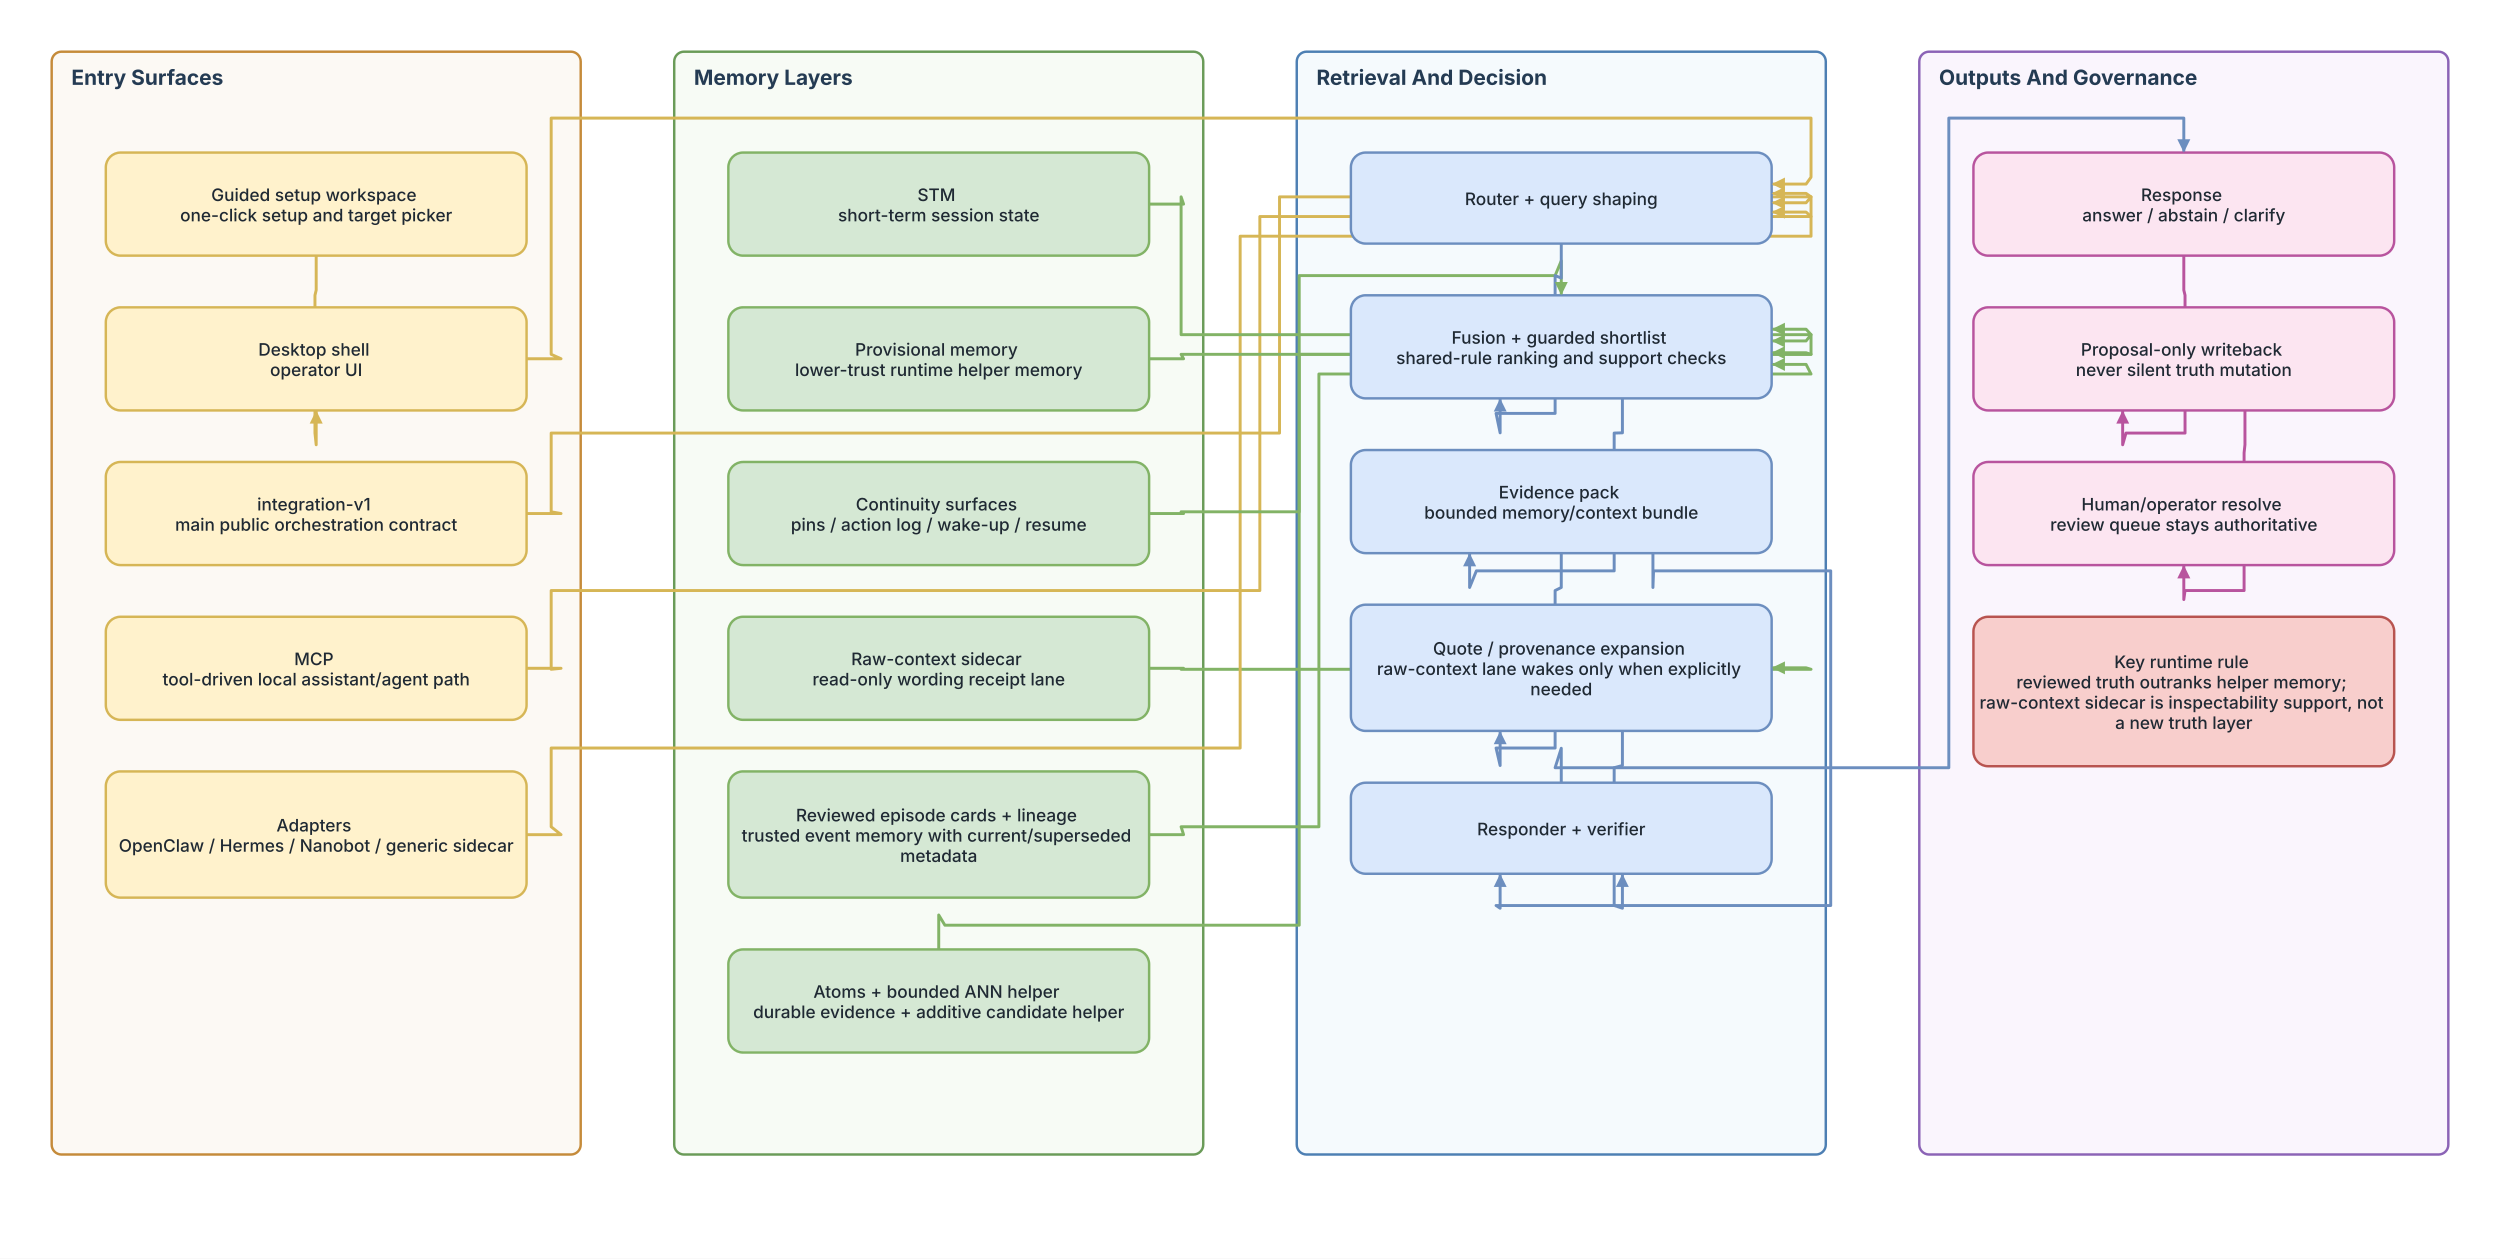
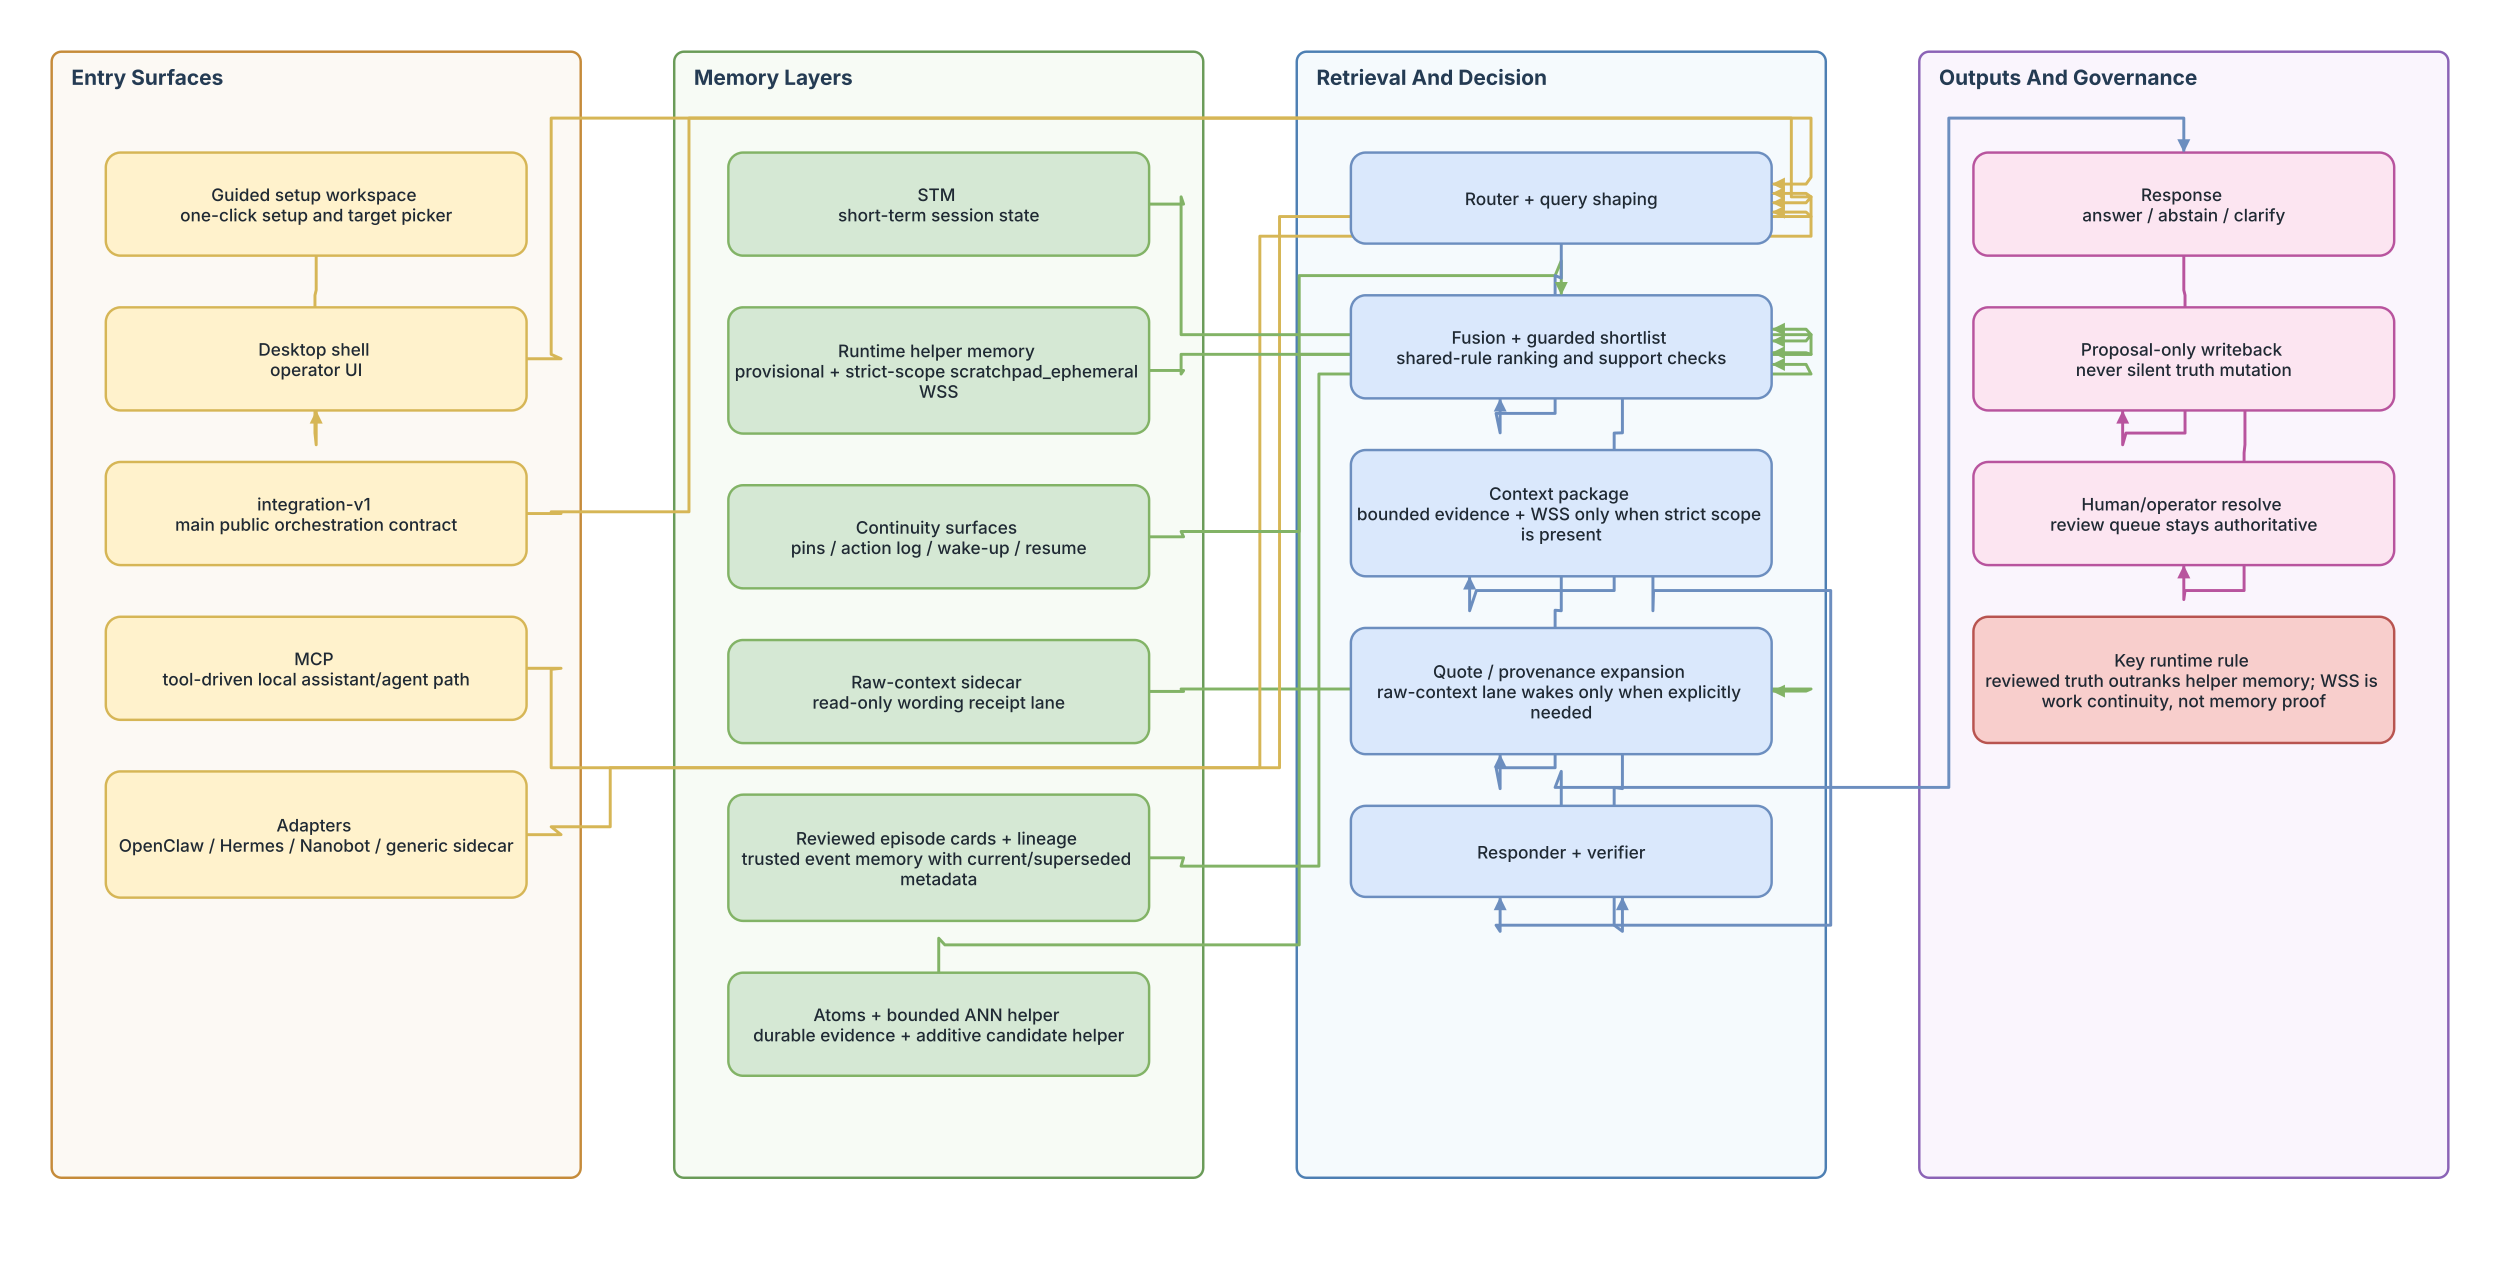
- <svg xmlns="http://www.w3.org/2000/svg" width="2032" height="1023" viewBox="0 0 2032 1023" role="img" aria-label="Engineering Runtime And Integration">
+ <svg xmlns="http://www.w3.org/2000/svg" width="2032" height="1042" viewBox="0 0 2032 1042" role="img" aria-label="Engineering Runtime And Integration">
  <rect width="100%" height="100%" fill="#ffffff" />
-   <rect x="42.0" y="42.0" width="430.0" height="896.4" rx="8" fill="#f8f1e7" fill-opacity="0.48" stroke="#c58b3a" stroke-width="2" />
+   <rect x="42.0" y="42.0" width="430.0" height="915.3" rx="8" fill="#f8f1e7" fill-opacity="0.48" stroke="#c58b3a" stroke-width="2" />
  <text x="58.0" y="69.0" font-family="Segoe UI, Inter, Arial, sans-serif" font-size="17" font-weight="700" fill="#243b53">Entry Surfaces</text>
-   <rect x="548.0" y="42.0" width="430.0" height="896.4" rx="8" fill="#eef6ea" fill-opacity="0.48" stroke="#6a9b58" stroke-width="2" />
+   <rect x="548.0" y="42.0" width="430.0" height="915.3" rx="8" fill="#eef6ea" fill-opacity="0.48" stroke="#6a9b58" stroke-width="2" />
  <text x="564.0" y="69.0" font-family="Segoe UI, Inter, Arial, sans-serif" font-size="17" font-weight="700" fill="#243b53">Memory Layers</text>
-   <rect x="1054.0" y="42.0" width="430.0" height="896.4" rx="8" fill="#eaf3fb" fill-opacity="0.48" stroke="#4d7fb3" stroke-width="2" />
+   <rect x="1054.0" y="42.0" width="430.0" height="915.3" rx="8" fill="#eaf3fb" fill-opacity="0.48" stroke="#4d7fb3" stroke-width="2" />
  <text x="1070.0" y="69.0" font-family="Segoe UI, Inter, Arial, sans-serif" font-size="17" font-weight="700" fill="#243b53">Retrieval And Decision</text>
-   <rect x="1560.0" y="42.0" width="430.0" height="896.4" rx="8" fill="#f4eafa" fill-opacity="0.48" stroke="#8b63b6" stroke-width="2" />
+   <rect x="1560.0" y="42.0" width="430.0" height="915.3" rx="8" fill="#f4eafa" fill-opacity="0.48" stroke="#8b63b6" stroke-width="2" />
  <text x="1576.0" y="69.0" font-family="Segoe UI, Inter, Arial, sans-serif" font-size="17" font-weight="700" fill="#243b53">Outputs And Governance</text>
-   <polyline points="934.0,543.2 962.0,543.2 960.0,544.0 1472.0,544.0 1468.0,542.8 1440.0,542.8" fill="none" stroke="#82b366" stroke-width="2.4" stroke-linejoin="round" stroke-linecap="round" />
-   <polyline points="934.0,678.4 962.0,678.4 960.0,672.0 1072.0,672.0 1072.0,304.0 1472.0,304.0 1468.0,296.2 1440.0,296.2" fill="none" stroke="#82b366" stroke-width="2.4" stroke-linejoin="round" stroke-linecap="round" />
-   <polyline points="763.0,771.7 763.0,743.7 768.0,752.0 1056.0,752.0 1056.0,224.0 1264.0,224.0 1269.0,212.0 1269.0,240.0" fill="none" stroke="#82b366" stroke-width="2.4" stroke-linejoin="round" stroke-linecap="round" />
+   <polyline points="934.0,562.0 962.0,562.0 960.0,560.0 1472.0,560.0 1468.0,561.7 1440.0,561.7" fill="none" stroke="#82b366" stroke-width="2.4" stroke-linejoin="round" stroke-linecap="round" />
+   <polyline points="934.0,697.2 962.0,697.2 960.0,704.0 1072.0,704.0 1072.0,304.0 1472.0,304.0 1468.0,296.2 1440.0,296.2" fill="none" stroke="#82b366" stroke-width="2.4" stroke-linejoin="round" stroke-linecap="round" />
+   <polyline points="763.0,790.6 763.0,762.6 768.0,768.0 1056.0,768.0 1056.0,224.0 1264.0,224.0 1269.0,212.0 1269.0,240.0" fill="none" stroke="#82b366" stroke-width="2.4" stroke-linejoin="round" stroke-linecap="round" />
  <polyline points="1269.0,198.0 1269.0,226.0 1264.0,224.0 1264.0,336.0 1216.0,336.0 1219.3,351.8 1219.3,323.8" fill="none" stroke="#6c8ebf" stroke-width="2.4" stroke-linejoin="round" stroke-linecap="round" />
-   <polyline points="1318.7,323.8 1318.7,351.8 1312.0,352.0 1312.0,464.0 1200.0,464.0 1194.5,477.5 1194.5,449.5" fill="none" stroke="#6c8ebf" stroke-width="2.4" stroke-linejoin="round" stroke-linecap="round" />
-   <polyline points="1269.0,449.5 1269.0,477.5 1264.0,480.0 1264.0,608.0 1216.0,608.0 1219.3,622.2 1219.3,594.2" fill="none" stroke="#6c8ebf" stroke-width="2.4" stroke-linejoin="round" stroke-linecap="round" />
-   <polyline points="1343.5,449.5 1343.5,477.5 1344.0,464.0 1488.0,464.0 1488.0,736.0 1216.0,736.0 1219.3,738.2 1219.3,710.2" fill="none" stroke="#6c8ebf" stroke-width="2.4" stroke-linejoin="round" stroke-linecap="round" />
-   <polyline points="1318.7,594.2 1318.7,622.2 1312.0,624.0 1312.0,736.0 1318.7,738.2 1318.7,710.2" fill="none" stroke="#6c8ebf" stroke-width="2.4" stroke-linejoin="round" stroke-linecap="round" />
-   <polyline points="1269.0,636.2 1269.0,608.2 1264.0,624.0 1584.0,624.0 1584.0,96.0 1775.0,96.0 1775.0,124.0" fill="none" stroke="#6c8ebf" stroke-width="2.4" stroke-linejoin="round" stroke-linecap="round" />
+   <polyline points="1318.7,323.8 1318.7,351.8 1312.0,352.0 1312.0,480.0 1200.0,480.0 1194.5,496.4 1194.5,468.4" fill="none" stroke="#6c8ebf" stroke-width="2.4" stroke-linejoin="round" stroke-linecap="round" />
+   <polyline points="1269.0,468.4 1269.0,496.4 1264.0,496.0 1264.0,624.0 1216.0,624.0 1219.3,641.0 1219.3,613.0" fill="none" stroke="#6c8ebf" stroke-width="2.4" stroke-linejoin="round" stroke-linecap="round" />
+   <polyline points="1343.5,468.4 1343.5,496.4 1344.0,480.0 1488.0,480.0 1488.0,752.0 1216.0,752.0 1219.3,757.0 1219.3,729.0" fill="none" stroke="#6c8ebf" stroke-width="2.4" stroke-linejoin="round" stroke-linecap="round" />
+   <polyline points="1318.7,613.0 1318.7,641.0 1312.0,640.0 1312.0,752.0 1318.7,757.0 1318.7,729.0" fill="none" stroke="#6c8ebf" stroke-width="2.4" stroke-linejoin="round" stroke-linecap="round" />
+   <polyline points="1269.0,655.0 1269.0,627.0 1264.0,640.0 1584.0,640.0 1584.0,96.0 1775.0,96.0 1775.0,124.0" fill="none" stroke="#6c8ebf" stroke-width="2.4" stroke-linejoin="round" stroke-linecap="round" />
  <polyline points="1775.0,207.8 1775.0,235.8 1776.0,240.0 1776.0,352.0 1728.0,352.0 1725.3,361.5 1725.3,333.5" fill="none" stroke="#b8549e" stroke-width="2.4" stroke-linejoin="round" stroke-linecap="round" />
  <polyline points="257.0,207.8 257.0,235.8 256.0,240.0 256.0,352.0 257.0,361.5 257.0,333.5" fill="none" stroke="#d6b656" stroke-width="2.4" stroke-linejoin="round" stroke-linecap="round" />
  <polyline points="1824.7,333.5 1824.7,361.5 1824.0,368.0 1824.0,480.0 1776.0,480.0 1775.0,487.3 1775.0,459.3" fill="none" stroke="#b8549e" stroke-width="2.4" stroke-linejoin="round" stroke-linecap="round" />
  <polyline points="428.0,291.6 456.0,291.6 448.0,288.0 448.0,96.0 1472.0,96.0 1472.0,144.0 1468.0,149.6 1440.0,149.6" fill="none" stroke="#d6b656" stroke-width="2.4" stroke-linejoin="round" stroke-linecap="round" />
-   <polyline points="428.0,417.4 456.0,417.4 448.0,416.0 448.0,352.0 1040.0,352.0 1040.0,160.0 1472.0,160.0 1468.0,157.2 1440.0,157.2" fill="none" stroke="#d6b656" stroke-width="2.4" stroke-linejoin="round" stroke-linecap="round" />
-   <polyline points="428.0,543.2 456.0,543.2 448.0,544.0 448.0,480.0 1024.0,480.0 1024.0,176.0 1472.0,176.0 1472.0,160.0 1468.0,164.8 1440.0,164.8" fill="none" stroke="#d6b656" stroke-width="2.4" stroke-linejoin="round" stroke-linecap="round" />
-   <polyline points="428.0,678.4 456.0,678.4 448.0,672.0 448.0,608.0 1008.0,608.0 1008.0,192.0 1472.0,192.0 1472.0,176.0 1468.0,172.4 1440.0,172.4" fill="none" stroke="#d6b656" stroke-width="2.4" stroke-linejoin="round" stroke-linecap="round" />
+   <polyline points="428.0,417.4 456.0,417.4 448.0,416.0 560.0,416.0 560.0,96.0 1456.0,96.0 1456.0,160.0 1472.0,160.0 1468.0,157.2 1440.0,157.2" fill="none" stroke="#d6b656" stroke-width="2.4" stroke-linejoin="round" stroke-linecap="round" />
+   <polyline points="428.0,543.2 456.0,543.2 448.0,544.0 448.0,624.0 1040.0,624.0 1040.0,176.0 1472.0,176.0 1472.0,160.0 1468.0,164.8 1440.0,164.8" fill="none" stroke="#d6b656" stroke-width="2.4" stroke-linejoin="round" stroke-linecap="round" />
+   <polyline points="428.0,678.4 456.0,678.4 448.0,672.0 496.0,672.0 496.0,624.0 1024.0,624.0 1024.0,192.0 1472.0,192.0 1472.0,176.0 1468.0,172.4 1440.0,172.4" fill="none" stroke="#d6b656" stroke-width="2.4" stroke-linejoin="round" stroke-linecap="round" />
  <polyline points="934.0,165.9 962.0,165.9 960.0,160.0 960.0,272.0 1472.0,272.0 1468.0,267.6 1440.0,267.6" fill="none" stroke="#82b366" stroke-width="2.4" stroke-linejoin="round" stroke-linecap="round" />
-   <polyline points="934.0,291.6 962.0,291.6 960.0,288.0 1472.0,288.0 1472.0,272.0 1468.0,277.1 1440.0,277.1" fill="none" stroke="#82b366" stroke-width="2.4" stroke-linejoin="round" stroke-linecap="round" />
-   <polyline points="934.0,417.4 962.0,417.4 960.0,416.0 1056.0,416.0 1056.0,288.0 1472.0,288.0 1468.0,286.7 1440.0,286.7" fill="none" stroke="#82b366" stroke-width="2.4" stroke-linejoin="round" stroke-linecap="round" />
+   <polyline points="934.0,301.1 962.0,301.1 960.0,304.0 960.0,288.0 1472.0,288.0 1472.0,272.0 1468.0,277.1 1440.0,277.1" fill="none" stroke="#82b366" stroke-width="2.4" stroke-linejoin="round" stroke-linecap="round" />
+   <polyline points="934.0,436.3 962.0,436.3 960.0,432.0 1056.0,432.0 1056.0,288.0 1472.0,288.0 1468.0,286.7 1440.0,286.7" fill="none" stroke="#82b366" stroke-width="2.4" stroke-linejoin="round" stroke-linecap="round" />
  <rect x="86.0" y="124.0" width="342.0" height="83.8" rx="12" fill="#fff2cc" stroke="#d6b656" stroke-width="2" />
  <text text-anchor="middle" font-family="Segoe UI, Inter, Arial, sans-serif" font-size="14" font-weight="500" fill="#1f2933" x="257.0" y="163.4">
    <tspan x="257.0" dy="0.0">Guided setup workspace</tspan>
    <tspan x="257.0" dy="16.5">one-click setup and target picker</tspan>
  </text>
  <rect x="86.0" y="249.8" width="342.0" height="83.8" rx="12" fill="#fff2cc" stroke="#d6b656" stroke-width="2" />
  <text text-anchor="middle" font-family="Segoe UI, Inter, Arial, sans-serif" font-size="14" font-weight="500" fill="#1f2933" x="257.0" y="289.1">
    <tspan x="257.0" dy="0.0">Desktop shell</tspan>
    <tspan x="257.0" dy="16.5">operator UI</tspan>
  </text>
  <rect x="86.0" y="375.5" width="342.0" height="83.8" rx="12" fill="#fff2cc" stroke="#d6b656" stroke-width="2" />
  <text text-anchor="middle" font-family="Segoe UI, Inter, Arial, sans-serif" font-size="14" font-weight="500" fill="#1f2933" x="257.0" y="414.9">
    <tspan x="257.0" dy="0.0">integration-v1</tspan>
    <tspan x="257.0" dy="16.5">main public orchestration contract</tspan>
  </text>
  <rect x="86.0" y="501.3" width="342.0" height="83.8" rx="12" fill="#fff2cc" stroke="#d6b656" stroke-width="2" />
  <text text-anchor="middle" font-family="Segoe UI, Inter, Arial, sans-serif" font-size="14" font-weight="500" fill="#1f2933" x="257.0" y="540.6">
    <tspan x="257.0" dy="0.0">MCP</tspan>
    <tspan x="257.0" dy="16.5">tool-driven local assistant/agent path</tspan>
  </text>
  <rect x="86.0" y="627.0" width="342.0" height="102.6" rx="12" fill="#fff2cc" stroke="#d6b656" stroke-width="2" />
  <text text-anchor="middle" font-family="Segoe UI, Inter, Arial, sans-serif" font-size="14" font-weight="500" fill="#1f2933" x="257.0" y="675.8">
    <tspan x="257.0" dy="0.0">Adapters</tspan>
    <tspan x="257.0" dy="16.5">OpenClaw / Hermes / Nanobot / generic sidecar</tspan>
  </text>
  <rect x="592.0" y="124.0" width="342.0" height="83.8" rx="12" fill="#d5e8d4" stroke="#82b366" stroke-width="2" />
  <text text-anchor="middle" font-family="Segoe UI, Inter, Arial, sans-serif" font-size="14" font-weight="500" fill="#1f2933" x="763.0" y="163.4">
    <tspan x="763.0" dy="0.0">STM</tspan>
    <tspan x="763.0" dy="16.5">short-term session state</tspan>
  </text>
-   <rect x="592.0" y="249.8" width="342.0" height="83.8" rx="12" fill="#d5e8d4" stroke="#82b366" stroke-width="2" />
-   <text text-anchor="middle" font-family="Segoe UI, Inter, Arial, sans-serif" font-size="14" font-weight="500" fill="#1f2933" x="763.0" y="289.1">
-     <tspan x="763.0" dy="0.0">Provisional memory</tspan>
-     <tspan x="763.0" dy="16.5">lower-trust runtime helper memory</tspan>
+   <rect x="592.0" y="249.8" width="342.0" height="102.6" rx="12" fill="#d5e8d4" stroke="#82b366" stroke-width="2" />
+   <text text-anchor="middle" font-family="Segoe UI, Inter, Arial, sans-serif" font-size="14" font-weight="500" fill="#1f2933" x="763.0" y="290.3">
+     <tspan x="763.0" dy="0.0">Runtime helper memory</tspan>
+     <tspan x="763.0" dy="16.5">provisional + strict-scope scratchpad_ephemeral</tspan>
+     <tspan x="763.0" dy="16.5">WSS</tspan>
  </text>
-   <rect x="592.0" y="375.5" width="342.0" height="83.8" rx="12" fill="#d5e8d4" stroke="#82b366" stroke-width="2" />
-   <text text-anchor="middle" font-family="Segoe UI, Inter, Arial, sans-serif" font-size="14" font-weight="500" fill="#1f2933" x="763.0" y="414.9">
+   <rect x="592.0" y="394.4" width="342.0" height="83.8" rx="12" fill="#d5e8d4" stroke="#82b366" stroke-width="2" />
+   <text text-anchor="middle" font-family="Segoe UI, Inter, Arial, sans-serif" font-size="14" font-weight="500" fill="#1f2933" x="763.0" y="433.8">
    <tspan x="763.0" dy="0.0">Continuity surfaces</tspan>
    <tspan x="763.0" dy="16.5">pins / action log / wake-up / resume</tspan>
  </text>
-   <rect x="592.0" y="501.3" width="342.0" height="83.8" rx="12" fill="#d5e8d4" stroke="#82b366" stroke-width="2" />
-   <text text-anchor="middle" font-family="Segoe UI, Inter, Arial, sans-serif" font-size="14" font-weight="500" fill="#1f2933" x="763.0" y="540.6">
+   <rect x="592.0" y="520.2" width="342.0" height="83.8" rx="12" fill="#d5e8d4" stroke="#82b366" stroke-width="2" />
+   <text text-anchor="middle" font-family="Segoe UI, Inter, Arial, sans-serif" font-size="14" font-weight="500" fill="#1f2933" x="763.0" y="559.5">
    <tspan x="763.0" dy="0.0">Raw-context sidecar</tspan>
    <tspan x="763.0" dy="16.5">read-only wording receipt lane</tspan>
  </text>
-   <rect x="592.0" y="627.0" width="342.0" height="102.6" rx="12" fill="#d5e8d4" stroke="#82b366" stroke-width="2" />
-   <text text-anchor="middle" font-family="Segoe UI, Inter, Arial, sans-serif" font-size="14" font-weight="500" fill="#1f2933" x="763.0" y="667.6">
+   <rect x="592.0" y="645.9" width="342.0" height="102.6" rx="12" fill="#d5e8d4" stroke="#82b366" stroke-width="2" />
+   <text text-anchor="middle" font-family="Segoe UI, Inter, Arial, sans-serif" font-size="14" font-weight="500" fill="#1f2933" x="763.0" y="686.5">
    <tspan x="763.0" dy="0.0">Reviewed episode cards + lineage</tspan>
    <tspan x="763.0" dy="16.5">trusted event memory with current/superseded</tspan>
    <tspan x="763.0" dy="16.5">metadata</tspan>
  </text>
-   <rect x="592.0" y="771.7" width="342.0" height="83.8" rx="12" fill="#d5e8d4" stroke="#82b366" stroke-width="2" />
-   <text text-anchor="middle" font-family="Segoe UI, Inter, Arial, sans-serif" font-size="14" font-weight="500" fill="#1f2933" x="763.0" y="811.0">
+   <rect x="592.0" y="790.6" width="342.0" height="83.8" rx="12" fill="#d5e8d4" stroke="#82b366" stroke-width="2" />
+   <text text-anchor="middle" font-family="Segoe UI, Inter, Arial, sans-serif" font-size="14" font-weight="500" fill="#1f2933" x="763.0" y="829.9">
    <tspan x="763.0" dy="0.0">Atoms + bounded ANN helper</tspan>
    <tspan x="763.0" dy="16.5">durable evidence + additive candidate helper</tspan>
  </text>
  <rect x="1098.0" y="124.0" width="342.0" height="74.0" rx="12" fill="#dae8fc" stroke="#6c8ebf" stroke-width="2" />
  <text text-anchor="middle" font-family="Segoe UI, Inter, Arial, sans-serif" font-size="14" font-weight="500" fill="#1f2933" x="1269.0" y="166.7">
    <tspan x="1269.0" dy="0.0">Router + query shaping</tspan>
  </text>
  <rect x="1098.0" y="240.0" width="342.0" height="83.8" rx="12" fill="#dae8fc" stroke="#6c8ebf" stroke-width="2" />
  <text text-anchor="middle" font-family="Segoe UI, Inter, Arial, sans-serif" font-size="14" font-weight="500" fill="#1f2933" x="1269.0" y="279.4">
    <tspan x="1269.0" dy="0.0">Fusion + guarded shortlist</tspan>
    <tspan x="1269.0" dy="16.5">shared-rule ranking and support checks</tspan>
  </text>
-   <rect x="1098.0" y="365.8" width="342.0" height="83.8" rx="12" fill="#dae8fc" stroke="#6c8ebf" stroke-width="2" />
-   <text text-anchor="middle" font-family="Segoe UI, Inter, Arial, sans-serif" font-size="14" font-weight="500" fill="#1f2933" x="1269.0" y="405.1">
-     <tspan x="1269.0" dy="0.0">Evidence pack</tspan>
-     <tspan x="1269.0" dy="16.5">bounded memory/context bundle</tspan>
+   <rect x="1098.0" y="365.8" width="342.0" height="102.6" rx="12" fill="#dae8fc" stroke="#6c8ebf" stroke-width="2" />
+   <text text-anchor="middle" font-family="Segoe UI, Inter, Arial, sans-serif" font-size="14" font-weight="500" fill="#1f2933" x="1269.0" y="406.3">
+     <tspan x="1269.0" dy="0.0">Context package</tspan>
+     <tspan x="1269.0" dy="16.5">bounded evidence + WSS only when strict scope</tspan>
+     <tspan x="1269.0" dy="16.5">is present</tspan>
  </text>
-   <rect x="1098.0" y="491.5" width="342.0" height="102.6" rx="12" fill="#dae8fc" stroke="#6c8ebf" stroke-width="2" />
-   <text text-anchor="middle" font-family="Segoe UI, Inter, Arial, sans-serif" font-size="14" font-weight="500" fill="#1f2933" x="1269.0" y="532.1">
+   <rect x="1098.0" y="510.4" width="342.0" height="102.6" rx="12" fill="#dae8fc" stroke="#6c8ebf" stroke-width="2" />
+   <text text-anchor="middle" font-family="Segoe UI, Inter, Arial, sans-serif" font-size="14" font-weight="500" fill="#1f2933" x="1269.0" y="550.9">
    <tspan x="1269.0" dy="0.0">Quote / provenance expansion</tspan>
    <tspan x="1269.0" dy="16.5">raw-context lane wakes only when explicitly</tspan>
    <tspan x="1269.0" dy="16.5">needed</tspan>
  </text>
-   <rect x="1098.0" y="636.2" width="342.0" height="74.0" rx="12" fill="#dae8fc" stroke="#6c8ebf" stroke-width="2" />
-   <text text-anchor="middle" font-family="Segoe UI, Inter, Arial, sans-serif" font-size="14" font-weight="500" fill="#1f2933" x="1269.0" y="678.9">
+   <rect x="1098.0" y="655.0" width="342.0" height="74.0" rx="12" fill="#dae8fc" stroke="#6c8ebf" stroke-width="2" />
+   <text text-anchor="middle" font-family="Segoe UI, Inter, Arial, sans-serif" font-size="14" font-weight="500" fill="#1f2933" x="1269.0" y="697.8">
    <tspan x="1269.0" dy="0.0">Responder + verifier</tspan>
  </text>
  <rect x="1604.0" y="124.0" width="342.0" height="83.8" rx="12" fill="#fce5f1" stroke="#b8549e" stroke-width="2" />
  <text text-anchor="middle" font-family="Segoe UI, Inter, Arial, sans-serif" font-size="14" font-weight="500" fill="#1f2933" x="1775.0" y="163.4">
    <tspan x="1775.0" dy="0.0">Response</tspan>
    <tspan x="1775.0" dy="16.5">answer / abstain / clarify</tspan>
  </text>
  <rect x="1604.0" y="249.8" width="342.0" height="83.8" rx="12" fill="#fce5f1" stroke="#b8549e" stroke-width="2" />
  <text text-anchor="middle" font-family="Segoe UI, Inter, Arial, sans-serif" font-size="14" font-weight="500" fill="#1f2933" x="1775.0" y="289.1">
    <tspan x="1775.0" dy="0.0">Proposal-only writeback</tspan>
    <tspan x="1775.0" dy="16.5">never silent truth mutation</tspan>
  </text>
  <rect x="1604.0" y="375.5" width="342.0" height="83.8" rx="12" fill="#fce5f1" stroke="#b8549e" stroke-width="2" />
  <text text-anchor="middle" font-family="Segoe UI, Inter, Arial, sans-serif" font-size="14" font-weight="500" fill="#1f2933" x="1775.0" y="414.9">
    <tspan x="1775.0" dy="0.0">Human/operator resolve</tspan>
    <tspan x="1775.0" dy="16.5">review queue stays authoritative</tspan>
  </text>
-   <rect x="1604.0" y="501.3" width="342.0" height="121.5" rx="12" fill="#f8cecc" stroke="#b85450" stroke-width="2" />
-   <text text-anchor="middle" font-family="Segoe UI, Inter, Arial, sans-serif" font-size="14" font-weight="500" fill="#1f2933" x="1775.0" y="543.0">
+   <rect x="1604.0" y="501.3" width="342.0" height="102.6" rx="12" fill="#f8cecc" stroke="#b85450" stroke-width="2" />
+   <text text-anchor="middle" font-family="Segoe UI, Inter, Arial, sans-serif" font-size="14" font-weight="500" fill="#1f2933" x="1775.0" y="541.8">
    <tspan x="1775.0" dy="0.0">Key runtime rule</tspan>
-     <tspan x="1775.0" dy="16.5">reviewed truth outranks helper memory;</tspan>
-     <tspan x="1775.0" dy="16.5">raw-context sidecar is inspectability support, not</tspan>
-     <tspan x="1775.0" dy="16.5">a new truth layer</tspan>
+     <tspan x="1775.0" dy="16.5">reviewed truth outranks helper memory; WSS is</tspan>
+     <tspan x="1775.0" dy="16.5">work continuity, not memory proof</tspan>
  </text>
-   <polygon points="1440.0,542.8 1450.8,537.6 1450.8,548.1" fill="#82b366" />
+   <polygon points="1440.0,561.7 1450.8,556.5 1450.8,567.0" fill="#82b366" />
  <polygon points="1440.0,296.2 1450.8,290.9 1450.8,301.5" fill="#82b366" />
  <polygon points="1269.0,240.0 1263.7,229.2 1274.3,229.2" fill="#82b366" />
  <polygon points="1219.3,323.8 1224.6,334.5 1214.1,334.5" fill="#6c8ebf" />
-   <polygon points="1194.5,449.5 1199.8,460.3 1189.2,460.3" fill="#6c8ebf" />
-   <polygon points="1219.3,594.2 1224.6,604.9 1214.1,604.9" fill="#6c8ebf" />
-   <polygon points="1219.3,710.2 1224.6,720.9 1214.1,720.9" fill="#6c8ebf" />
-   <polygon points="1318.7,710.2 1323.9,720.9 1313.4,720.9" fill="#6c8ebf" />
+   <polygon points="1194.5,468.4 1199.8,479.2 1189.2,479.2" fill="#6c8ebf" />
+   <polygon points="1219.3,613.0 1224.6,623.8 1214.1,623.8" fill="#6c8ebf" />
+   <polygon points="1219.3,729.0 1224.6,739.8 1214.1,739.8" fill="#6c8ebf" />
+   <polygon points="1318.7,729.0 1323.9,739.8 1313.4,739.8" fill="#6c8ebf" />
  <polygon points="1775.0,124.0 1769.7,113.2 1780.3,113.2" fill="#6c8ebf" />
  <polygon points="1725.3,333.5 1730.6,344.3 1720.1,344.3" fill="#b8549e" />
  <polygon points="257.0,333.5 262.3,344.3 251.7,344.3" fill="#d6b656" />
  <polygon points="1775.0,459.3 1780.3,470.1 1769.7,470.1" fill="#b8549e" />
  <polygon points="1440.0,149.6 1450.8,144.3 1450.8,154.9" fill="#d6b656" />
  <polygon points="1440.0,157.2 1450.8,151.9 1450.8,162.5" fill="#d6b656" />
  <polygon points="1440.0,164.8 1450.8,159.5 1450.8,170.1" fill="#d6b656" />
  <polygon points="1440.0,172.4 1450.8,167.1 1450.8,177.7" fill="#d6b656" />
  <polygon points="1440.0,267.6 1450.8,262.3 1450.8,272.8" fill="#82b366" />
  <polygon points="1440.0,277.1 1450.8,271.8 1450.8,282.4" fill="#82b366" />
  <polygon points="1440.0,286.7 1450.8,281.4 1450.8,291.9" fill="#82b366" />
</svg>
